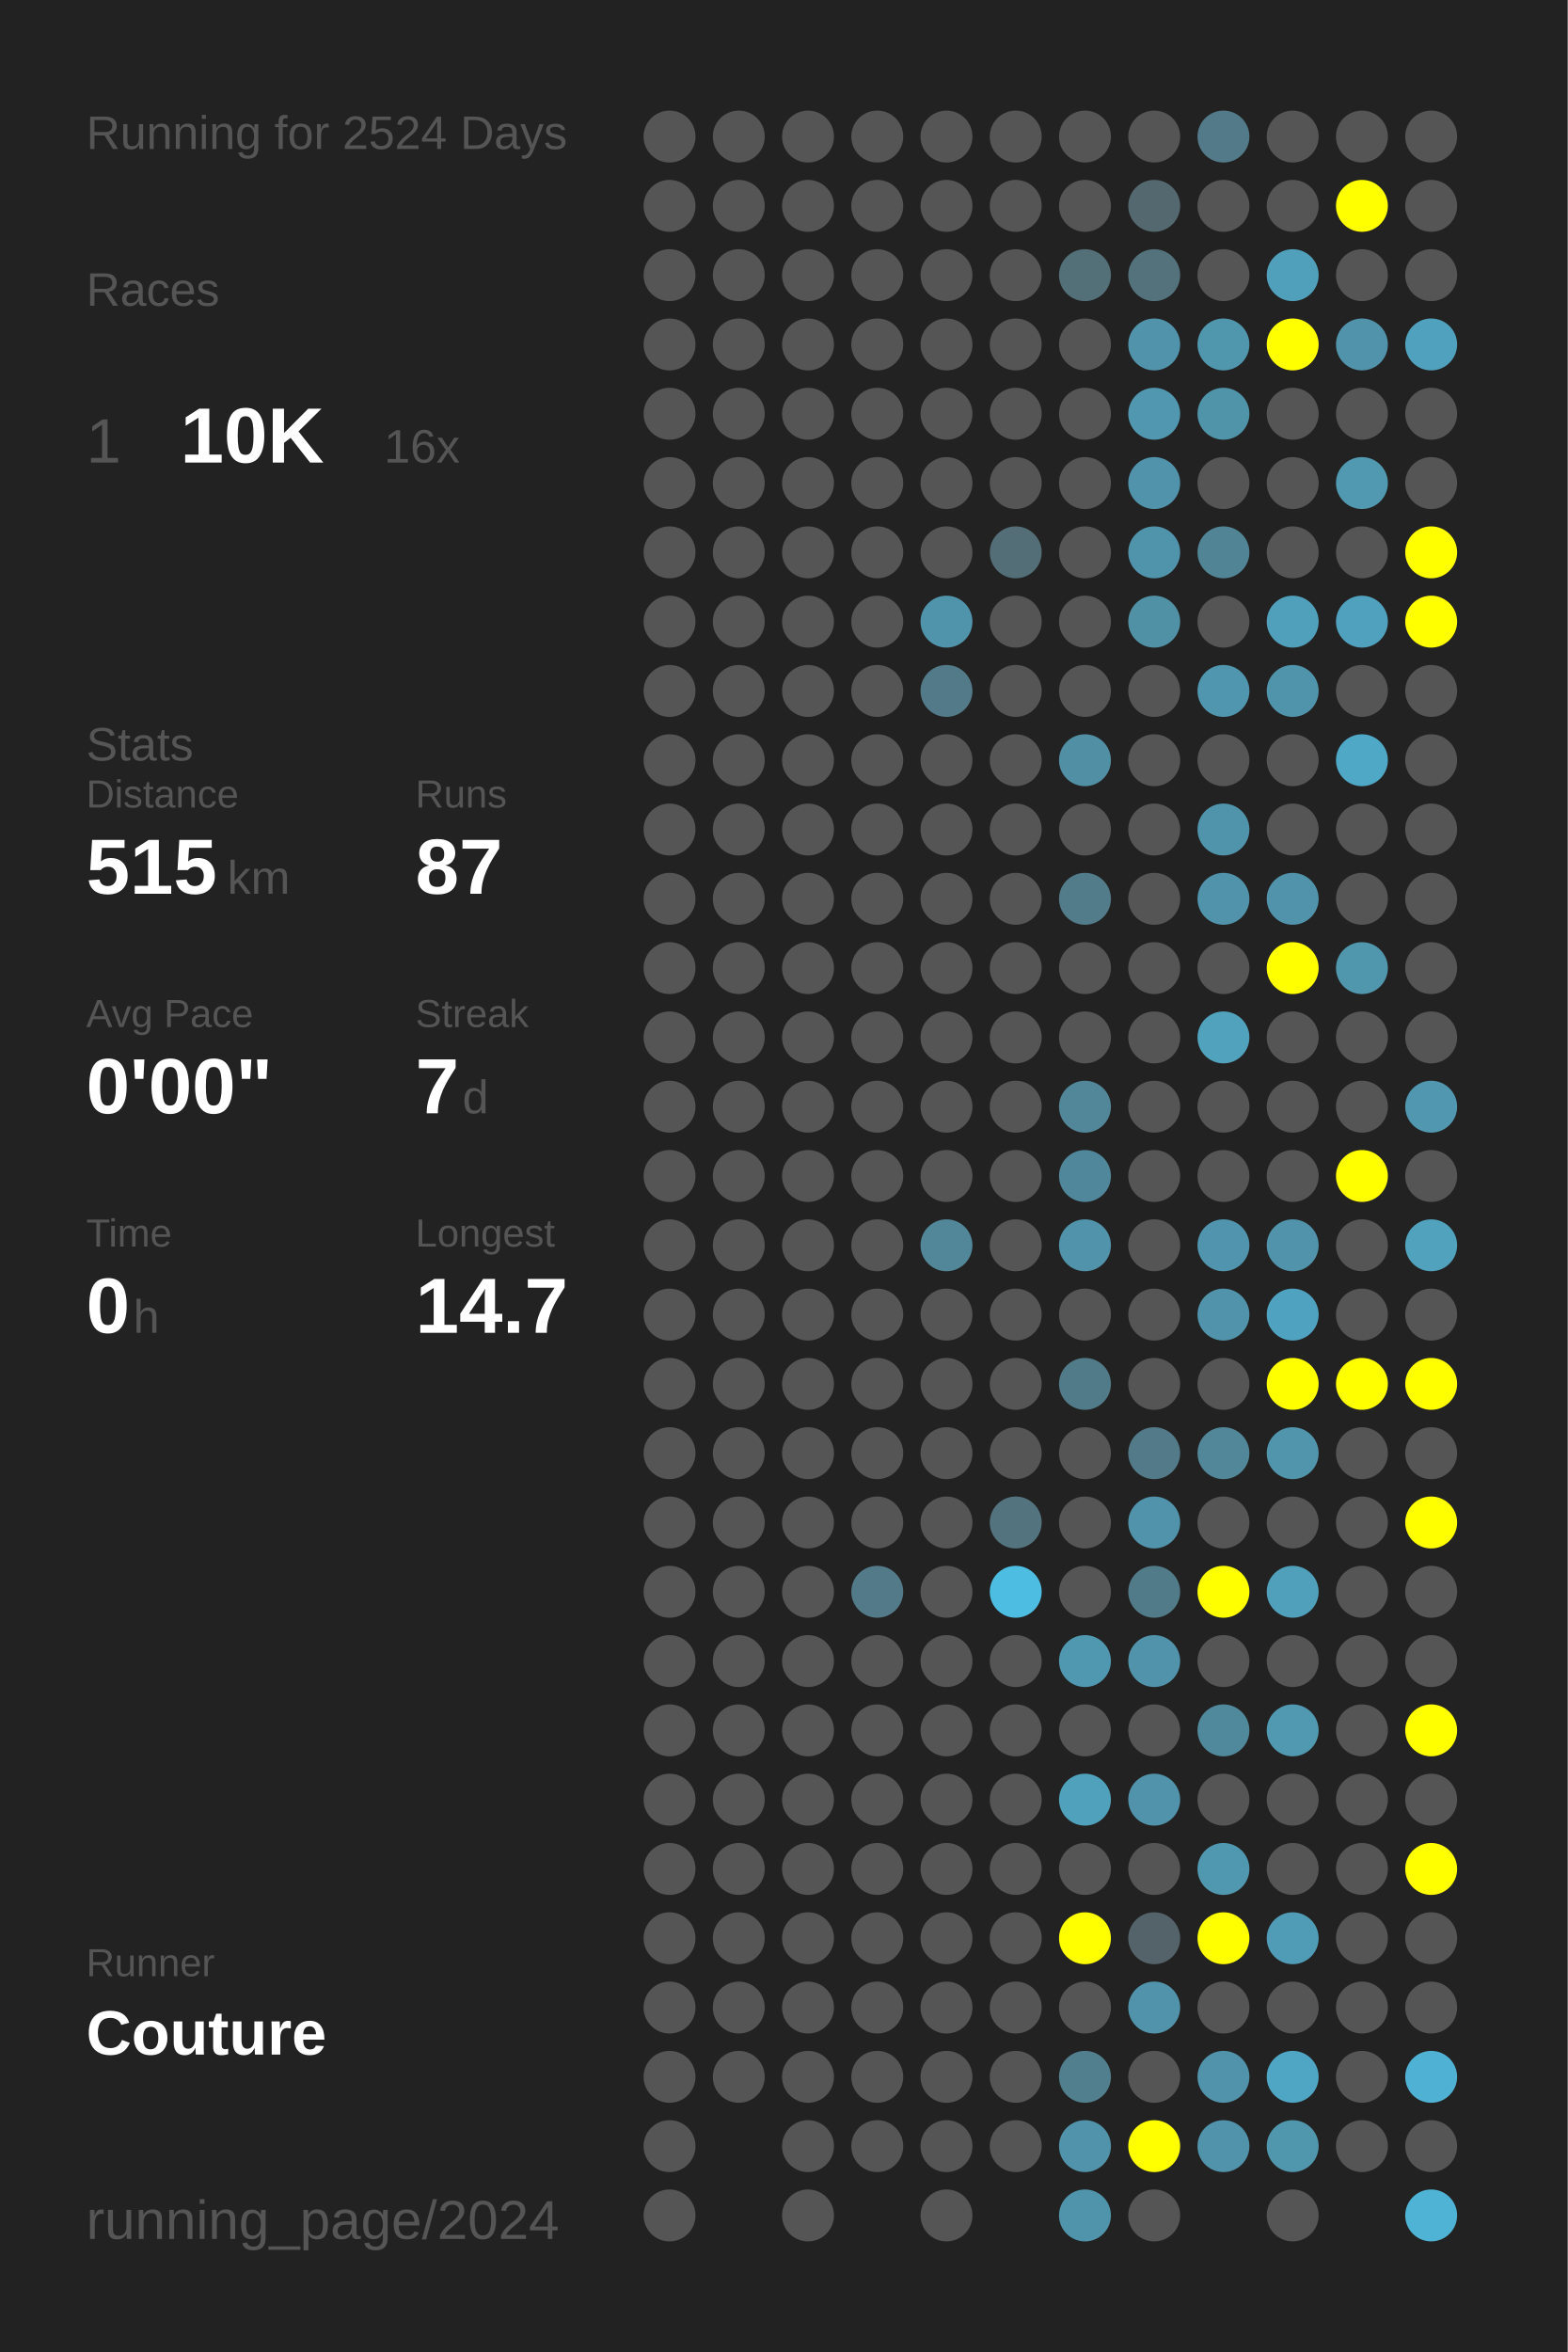
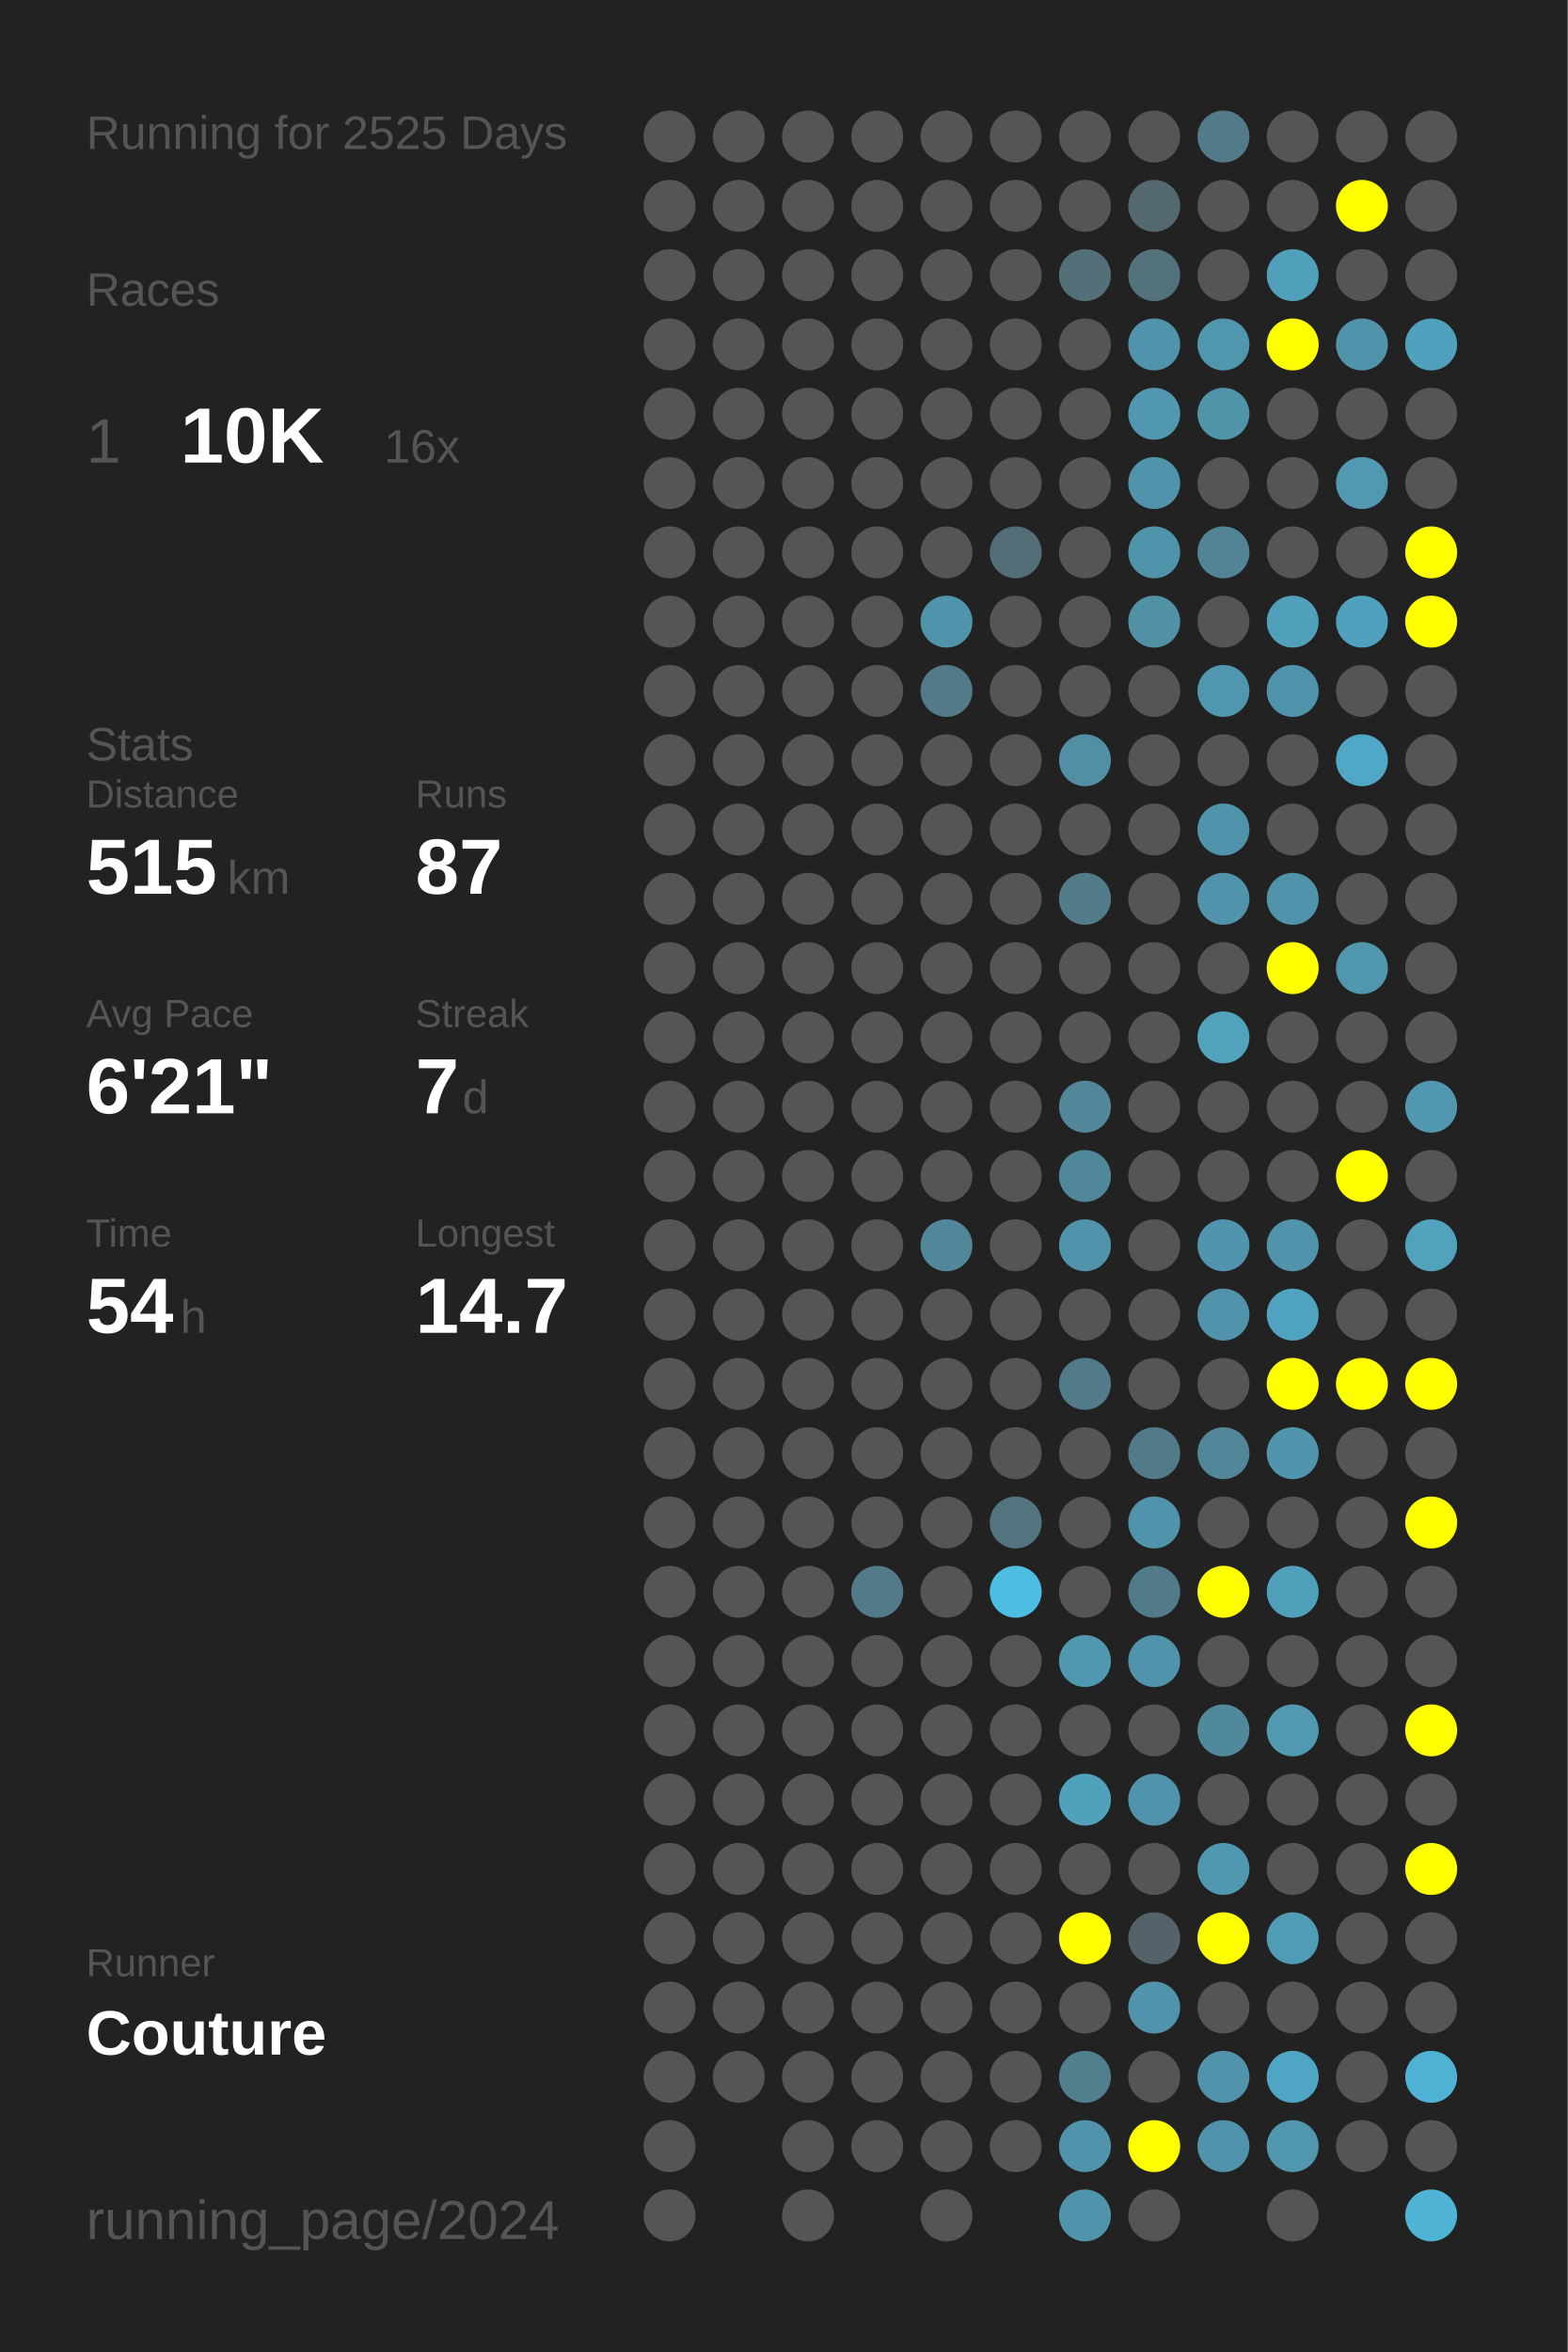
<svg xmlns="http://www.w3.org/2000/svg" baseProfile="full" height="300mm" version="1.1" viewBox="0,0,200,300" width="200mm">
  <defs />
  <rect fill="#222222" height="300" width="200" x="0" y="0" />
-   <text fill="#555555" style="font-size:6px; font-family:Arial;" x="11" y="19">Running for 2524 Days</text>
+   <text fill="#555555" style="font-size:6px; font-family:Arial;" x="11" y="19">Running for 2525 Days</text>
  <text fill="#555555" style="font-size:6px; font-family:Arial;" x="11" y="39">Races</text>
  <text fill="#555555" style="font-size:8px; font-family:Arial;" x="11" y="59">1</text>
  <text fill="#FFFFFF" style="font-size:10px; font-family:Arial; font-weight:bold;" x="23" y="59">10K</text>
  <text fill="#555555" style="font-size:6px; font-family:Arial;" x="49" y="59">16x</text>
  <text fill="#555555" style="font-size:6px; font-family:Arial;" x="11" y="97">Stats</text>
  <text fill="#555555" style="font-size:5px; font-family:Arial;" x="11" y="103">Distance</text>
  <text fill="#FFFFFF" style="font-size:10px; font-family:Arial; font-weight:bold;" x="11" y="114">515</text>
  <text fill="#555555" style="font-size:6px; font-family:Arial;" x="29" y="114">km</text>
  <text fill="#555555" style="font-size:5px; font-family:Arial;" x="53" y="103">Runs</text>
  <text fill="#FFFFFF" style="font-size:10px; font-family:Arial; font-weight:bold;" x="53" y="114">87</text>
  <text fill="#555555" style="font-size:5px; font-family:Arial;" x="11" y="131">Avg Pace</text>
-   <text fill="#FFFFFF" style="font-size:10px; font-family:Arial; font-weight:bold;" x="11" y="142">0'00"</text>
+   <text fill="#FFFFFF" style="font-size:10px; font-family:Arial; font-weight:bold;" x="11" y="142">6'21"</text>
  <text fill="#555555" style="font-size:5px; font-family:Arial;" x="53" y="131">Streak</text>
  <text fill="#FFFFFF" style="font-size:10px; font-family:Arial; font-weight:bold;" x="53" y="142">7</text>
  <text fill="#555555" style="font-size:6px; font-family:Arial;" x="59" y="142">d</text>
  <text fill="#555555" style="font-size:5px; font-family:Arial;" x="11" y="159">Time</text>
-   <text fill="#FFFFFF" style="font-size:10px; font-family:Arial; font-weight:bold;" x="11" y="170">0</text>
-   <text fill="#555555" style="font-size:6px; font-family:Arial;" x="17" y="170">h</text>
+   <text fill="#FFFFFF" style="font-size:10px; font-family:Arial; font-weight:bold;" x="11" y="170">54</text>
+   <text fill="#555555" style="font-size:6px; font-family:Arial;" x="23" y="170">h</text>
  <text fill="#555555" style="font-size:5px; font-family:Arial;" x="53" y="159">Longest</text>
  <text fill="#FFFFFF" style="font-size:10px; font-family:Arial; font-weight:bold;" x="53" y="170">14.7</text>
  <text fill="#555555" style="font-size:5px; font-family:Arial;" x="11" y="252.065">Runner</text>
  <text fill="#FFFFFF" style="font-size:8px; font-family:Arial; font-weight:bold;" x="11" y="262.065">Couture</text>
  <text fill="#555555" style="font-size:7px; font-family:Arial;" x="11" y="285.581">running_page/2024</text>
  <circle cx="85.417" cy="17.419" fill="#555555" r="3.312" />
  <circle cx="85.417" cy="26.258" fill="#555555" r="3.312" />
  <circle cx="85.417" cy="35.097" fill="#555555" r="3.312" />
  <circle cx="85.417" cy="43.935" fill="#555555" r="3.312" />
  <circle cx="85.417" cy="52.774" fill="#555555" r="3.312" />
  <circle cx="85.417" cy="61.613" fill="#555555" r="3.312" />
  <circle cx="85.417" cy="70.452" fill="#555555" r="3.312" />
  <circle cx="85.417" cy="79.29" fill="#555555" r="3.312" />
  <circle cx="85.417" cy="88.129" fill="#555555" r="3.312" />
  <circle cx="85.417" cy="96.968" fill="#555555" r="3.312" />
  <circle cx="85.417" cy="105.806" fill="#555555" r="3.312" />
  <circle cx="85.417" cy="114.645" fill="#555555" r="3.312" />
  <circle cx="85.417" cy="123.484" fill="#555555" r="3.312" />
  <circle cx="85.417" cy="132.323" fill="#555555" r="3.312" />
  <circle cx="85.417" cy="141.161" fill="#555555" r="3.312" />
  <circle cx="85.417" cy="150" fill="#555555" r="3.312" />
  <circle cx="85.417" cy="158.839" fill="#555555" r="3.312" />
  <circle cx="85.417" cy="167.677" fill="#555555" r="3.312" />
  <circle cx="85.417" cy="176.516" fill="#555555" r="3.312" />
  <circle cx="85.417" cy="185.355" fill="#555555" r="3.312" />
  <circle cx="85.417" cy="194.194" fill="#555555" r="3.312" />
  <circle cx="85.417" cy="203.032" fill="#555555" r="3.312" />
  <circle cx="85.417" cy="211.871" fill="#555555" r="3.312" />
  <circle cx="85.417" cy="220.71" fill="#555555" r="3.312" />
  <circle cx="85.417" cy="229.548" fill="#555555" r="3.312" />
  <circle cx="85.417" cy="238.387" fill="#555555" r="3.312" />
  <circle cx="85.417" cy="247.226" fill="#555555" r="3.312" />
  <circle cx="85.417" cy="256.065" fill="#555555" r="3.312" />
  <circle cx="85.417" cy="264.903" fill="#555555" r="3.312" />
  <circle cx="85.417" cy="273.742" fill="#555555" r="3.312" />
  <circle cx="85.417" cy="282.581" fill="#555555" r="3.312" />
  <circle cx="94.25" cy="17.419" fill="#555555" r="3.312" />
  <circle cx="94.25" cy="26.258" fill="#555555" r="3.312" />
  <circle cx="94.25" cy="35.097" fill="#555555" r="3.312" />
  <circle cx="94.25" cy="43.935" fill="#555555" r="3.312" />
  <circle cx="94.25" cy="52.774" fill="#555555" r="3.312" />
  <circle cx="94.25" cy="61.613" fill="#555555" r="3.312" />
  <circle cx="94.25" cy="70.452" fill="#555555" r="3.312" />
  <circle cx="94.25" cy="79.29" fill="#555555" r="3.312" />
  <circle cx="94.25" cy="88.129" fill="#555555" r="3.312" />
  <circle cx="94.25" cy="96.968" fill="#555555" r="3.312" />
  <circle cx="94.25" cy="105.806" fill="#555555" r="3.312" />
  <circle cx="94.25" cy="114.645" fill="#555555" r="3.312" />
  <circle cx="94.25" cy="123.484" fill="#555555" r="3.312" />
  <circle cx="94.25" cy="132.323" fill="#555555" r="3.312" />
  <circle cx="94.25" cy="141.161" fill="#555555" r="3.312" />
  <circle cx="94.25" cy="150" fill="#555555" r="3.312" />
  <circle cx="94.25" cy="158.839" fill="#555555" r="3.312" />
  <circle cx="94.25" cy="167.677" fill="#555555" r="3.312" />
  <circle cx="94.25" cy="176.516" fill="#555555" r="3.312" />
  <circle cx="94.25" cy="185.355" fill="#555555" r="3.312" />
  <circle cx="94.25" cy="194.194" fill="#555555" r="3.312" />
  <circle cx="94.25" cy="203.032" fill="#555555" r="3.312" />
  <circle cx="94.25" cy="211.871" fill="#555555" r="3.312" />
  <circle cx="94.25" cy="220.71" fill="#555555" r="3.312" />
  <circle cx="94.25" cy="229.548" fill="#555555" r="3.312" />
  <circle cx="94.25" cy="238.387" fill="#555555" r="3.312" />
  <circle cx="94.25" cy="247.226" fill="#555555" r="3.312" />
  <circle cx="94.25" cy="256.065" fill="#555555" r="3.312" />
  <circle cx="94.25" cy="264.903" fill="#555555" r="3.312" />
  <circle cx="103.083" cy="17.419" fill="#555555" r="3.312" />
  <circle cx="103.083" cy="26.258" fill="#555555" r="3.312" />
  <circle cx="103.083" cy="35.097" fill="#555555" r="3.312" />
  <circle cx="103.083" cy="43.935" fill="#555555" r="3.312" />
  <circle cx="103.083" cy="52.774" fill="#555555" r="3.312" />
  <circle cx="103.083" cy="61.613" fill="#555555" r="3.312" />
  <circle cx="103.083" cy="70.452" fill="#555555" r="3.312" />
  <circle cx="103.083" cy="79.29" fill="#555555" r="3.312" />
  <circle cx="103.083" cy="88.129" fill="#555555" r="3.312" />
  <circle cx="103.083" cy="96.968" fill="#555555" r="3.312" />
  <circle cx="103.083" cy="105.806" fill="#555555" r="3.312" />
  <circle cx="103.083" cy="114.645" fill="#555555" r="3.312" />
  <circle cx="103.083" cy="123.484" fill="#555555" r="3.312" />
  <circle cx="103.083" cy="132.323" fill="#555555" r="3.312" />
  <circle cx="103.083" cy="141.161" fill="#555555" r="3.312" />
  <circle cx="103.083" cy="150" fill="#555555" r="3.312" />
  <circle cx="103.083" cy="158.839" fill="#555555" r="3.312" />
  <circle cx="103.083" cy="167.677" fill="#555555" r="3.312" />
  <circle cx="103.083" cy="176.516" fill="#555555" r="3.312" />
  <circle cx="103.083" cy="185.355" fill="#555555" r="3.312" />
  <circle cx="103.083" cy="194.194" fill="#555555" r="3.312" />
  <circle cx="103.083" cy="203.032" fill="#555555" r="3.312" />
  <circle cx="103.083" cy="211.871" fill="#555555" r="3.312" />
  <circle cx="103.083" cy="220.71" fill="#555555" r="3.312" />
  <circle cx="103.083" cy="229.548" fill="#555555" r="3.312" />
  <circle cx="103.083" cy="238.387" fill="#555555" r="3.312" />
  <circle cx="103.083" cy="247.226" fill="#555555" r="3.312" />
  <circle cx="103.083" cy="256.065" fill="#555555" r="3.312" />
  <circle cx="103.083" cy="264.903" fill="#555555" r="3.312" />
  <circle cx="103.083" cy="273.742" fill="#555555" r="3.312" />
  <circle cx="103.083" cy="282.581" fill="#555555" r="3.312" />
  <circle cx="111.917" cy="17.419" fill="#555555" r="3.312" />
  <circle cx="111.917" cy="26.258" fill="#555555" r="3.312" />
  <circle cx="111.917" cy="35.097" fill="#555555" r="3.312" />
  <circle cx="111.917" cy="43.935" fill="#555555" r="3.312" />
  <circle cx="111.917" cy="52.774" fill="#555555" r="3.312" />
  <circle cx="111.917" cy="61.613" fill="#555555" r="3.312" />
  <circle cx="111.917" cy="70.452" fill="#555555" r="3.312" />
  <circle cx="111.917" cy="79.29" fill="#555555" r="3.312" />
  <circle cx="111.917" cy="88.129" fill="#555555" r="3.312" />
  <circle cx="111.917" cy="96.968" fill="#555555" r="3.312" />
  <circle cx="111.917" cy="105.806" fill="#555555" r="3.312" />
  <circle cx="111.917" cy="114.645" fill="#555555" r="3.312" />
  <circle cx="111.917" cy="123.484" fill="#555555" r="3.312" />
  <circle cx="111.917" cy="132.323" fill="#555555" r="3.312" />
  <circle cx="111.917" cy="141.161" fill="#555555" r="3.312" />
  <circle cx="111.917" cy="150" fill="#555555" r="3.312" />
  <circle cx="111.917" cy="158.839" fill="#555555" r="3.312" />
  <circle cx="111.917" cy="167.677" fill="#555555" r="3.312" />
  <circle cx="111.917" cy="176.516" fill="#555555" r="3.312" />
  <circle cx="111.917" cy="185.355" fill="#555555" r="3.312" />
  <circle cx="111.917" cy="194.194" fill="#555555" r="3.312" />
  <circle cx="111.917" cy="203.032" fill="#527a88" r="3.312" />
  <circle cx="111.917" cy="211.871" fill="#555555" r="3.312" />
  <circle cx="111.917" cy="220.71" fill="#555555" r="3.312" />
  <circle cx="111.917" cy="229.548" fill="#555555" r="3.312" />
  <circle cx="111.917" cy="238.387" fill="#555555" r="3.312" />
  <circle cx="111.917" cy="247.226" fill="#555555" r="3.312" />
  <circle cx="111.917" cy="256.065" fill="#555555" r="3.312" />
  <circle cx="111.917" cy="264.903" fill="#555555" r="3.312" />
  <circle cx="111.917" cy="273.742" fill="#555555" r="3.312" />
  <circle cx="120.75" cy="17.419" fill="#555555" r="3.312" />
  <circle cx="120.75" cy="26.258" fill="#555555" r="3.312" />
  <circle cx="120.75" cy="35.097" fill="#555555" r="3.312" />
  <circle cx="120.75" cy="43.935" fill="#555555" r="3.312" />
  <circle cx="120.75" cy="52.774" fill="#555555" r="3.312" />
  <circle cx="120.75" cy="61.613" fill="#555555" r="3.312" />
  <circle cx="120.75" cy="70.452" fill="#555555" r="3.312" />
  <circle cx="120.75" cy="79.29" fill="#5094ab" r="3.312" />
  <circle cx="120.75" cy="88.129" fill="#527a88" r="3.312" />
  <circle cx="120.75" cy="96.968" fill="#555555" r="3.312" />
  <circle cx="120.75" cy="105.806" fill="#555555" r="3.312" />
  <circle cx="120.75" cy="114.645" fill="#555555" r="3.312" />
  <circle cx="120.75" cy="123.484" fill="#555555" r="3.312" />
  <circle cx="120.75" cy="132.323" fill="#555555" r="3.312" />
  <circle cx="120.75" cy="141.161" fill="#555555" r="3.312" />
  <circle cx="120.75" cy="150" fill="#555555" r="3.312" />
  <circle cx="120.75" cy="158.839" fill="#518799" r="3.312" />
  <circle cx="120.75" cy="167.677" fill="#555555" r="3.312" />
  <circle cx="120.75" cy="176.516" fill="#555555" r="3.312" />
  <circle cx="120.75" cy="185.355" fill="#555555" r="3.312" />
  <circle cx="120.75" cy="194.194" fill="#555555" r="3.312" />
  <circle cx="120.75" cy="203.032" fill="#555555" r="3.312" />
  <circle cx="120.75" cy="211.871" fill="#555555" r="3.312" />
  <circle cx="120.75" cy="220.71" fill="#555555" r="3.312" />
  <circle cx="120.75" cy="229.548" fill="#555555" r="3.312" />
  <circle cx="120.75" cy="238.387" fill="#555555" r="3.312" />
  <circle cx="120.75" cy="247.226" fill="#555555" r="3.312" />
  <circle cx="120.75" cy="256.065" fill="#555555" r="3.312" />
  <circle cx="120.75" cy="264.903" fill="#555555" r="3.312" />
  <circle cx="120.75" cy="273.742" fill="#555555" r="3.312" />
  <circle cx="120.75" cy="282.581" fill="#555555" r="3.312" />
  <circle cx="129.583" cy="17.419" fill="#555555" r="3.312" />
  <circle cx="129.583" cy="26.258" fill="#555555" r="3.312" />
  <circle cx="129.583" cy="35.097" fill="#555555" r="3.312" />
  <circle cx="129.583" cy="43.935" fill="#555555" r="3.312" />
  <circle cx="129.583" cy="52.774" fill="#555555" r="3.312" />
  <circle cx="129.583" cy="61.613" fill="#555555" r="3.312" />
  <circle cx="129.583" cy="70.452" fill="#536e77" r="3.312" />
  <circle cx="129.583" cy="79.29" fill="#555555" r="3.312" />
  <circle cx="129.583" cy="88.129" fill="#555555" r="3.312" />
  <circle cx="129.583" cy="96.968" fill="#555555" r="3.312" />
  <circle cx="129.583" cy="105.806" fill="#555555" r="3.312" />
  <circle cx="129.583" cy="114.645" fill="#555555" r="3.312" />
  <circle cx="129.583" cy="123.484" fill="#555555" r="3.312" />
  <circle cx="129.583" cy="132.323" fill="#555555" r="3.312" />
  <circle cx="129.583" cy="141.161" fill="#555555" r="3.312" />
  <circle cx="129.583" cy="150" fill="#555555" r="3.312" />
  <circle cx="129.583" cy="158.839" fill="#555555" r="3.312" />
  <circle cx="129.583" cy="167.677" fill="#555555" r="3.312" />
  <circle cx="129.583" cy="176.516" fill="#555555" r="3.312" />
  <circle cx="129.583" cy="185.355" fill="#555555" r="3.312" />
  <circle cx="129.583" cy="194.194" fill="#53747f" r="3.312" />
  <circle cx="129.583" cy="203.032" fill="#4ebde2" r="3.312" />
  <circle cx="129.583" cy="211.871" fill="#555555" r="3.312" />
  <circle cx="129.583" cy="220.71" fill="#555555" r="3.312" />
  <circle cx="129.583" cy="229.548" fill="#555555" r="3.312" />
  <circle cx="129.583" cy="238.387" fill="#555555" r="3.312" />
  <circle cx="129.583" cy="247.226" fill="#555555" r="3.312" />
  <circle cx="129.583" cy="256.065" fill="#555555" r="3.312" />
  <circle cx="129.583" cy="264.903" fill="#555555" r="3.312" />
  <circle cx="129.583" cy="273.742" fill="#555555" r="3.312" />
  <circle cx="138.417" cy="17.419" fill="#555555" r="3.312" />
  <circle cx="138.417" cy="26.258" fill="#555555" r="3.312" />
  <circle cx="138.417" cy="35.097" fill="#536f78" r="3.312" />
  <circle cx="138.417" cy="43.935" fill="#555555" r="3.312" />
  <circle cx="138.417" cy="52.774" fill="#555555" r="3.312" />
  <circle cx="138.417" cy="61.613" fill="#555555" r="3.312" />
  <circle cx="138.417" cy="70.452" fill="#555555" r="3.312" />
  <circle cx="138.417" cy="79.29" fill="#555555" r="3.312" />
  <circle cx="138.417" cy="88.129" fill="#555555" r="3.312" />
  <circle cx="138.417" cy="96.968" fill="#518fa4" r="3.312" />
  <circle cx="138.417" cy="105.806" fill="#555555" r="3.312" />
  <circle cx="138.417" cy="114.645" fill="#527c8a" r="3.312" />
  <circle cx="138.417" cy="123.484" fill="#555555" r="3.312" />
  <circle cx="138.417" cy="132.323" fill="#555555" r="3.312" />
  <circle cx="138.417" cy="141.161" fill="#518799" r="3.312" />
  <circle cx="138.417" cy="150" fill="#51879a" r="3.312" />
  <circle cx="138.417" cy="158.839" fill="#5093aa" r="3.312" />
  <circle cx="138.417" cy="167.677" fill="#555555" r="3.312" />
  <circle cx="138.417" cy="176.516" fill="#527b89" r="3.312" />
  <circle cx="138.417" cy="185.355" fill="#555555" r="3.312" />
  <circle cx="138.417" cy="194.194" fill="#555555" r="3.312" />
  <circle cx="138.417" cy="203.032" fill="#555555" r="3.312" />
  <circle cx="138.417" cy="211.871" fill="#5098b0" r="3.312" />
  <circle cx="138.417" cy="220.71" fill="#555555" r="3.312" />
  <circle cx="138.417" cy="229.548" fill="#50a1bc" r="3.312" />
  <circle cx="138.417" cy="238.387" fill="#555555" r="3.312" />
  <circle cx="138.417" cy="247.226" fill="#FFFF00" r="3.312" />
  <circle cx="138.417" cy="256.065" fill="#555555" r="3.312" />
  <circle cx="138.417" cy="264.903" fill="#527f8e" r="3.312" />
  <circle cx="138.417" cy="273.742" fill="#5093aa" r="3.312" />
  <circle cx="138.417" cy="282.581" fill="#5094ab" r="3.312" />
  <circle cx="147.25" cy="17.419" fill="#555555" r="3.312" />
  <circle cx="147.25" cy="26.258" fill="#53686f" r="3.312" />
  <circle cx="147.25" cy="35.097" fill="#53727c" r="3.312" />
  <circle cx="147.25" cy="43.935" fill="#5093aa" r="3.312" />
  <circle cx="147.25" cy="52.774" fill="#5097af" r="3.312" />
  <circle cx="147.25" cy="61.613" fill="#5093aa" r="3.312" />
  <circle cx="147.25" cy="70.452" fill="#5094ab" r="3.312" />
  <circle cx="147.25" cy="79.29" fill="#5191a6" r="3.312" />
  <circle cx="147.25" cy="88.129" fill="#555555" r="3.312" />
  <circle cx="147.25" cy="96.968" fill="#555555" r="3.312" />
  <circle cx="147.25" cy="105.806" fill="#555555" r="3.312" />
  <circle cx="147.25" cy="114.645" fill="#555555" r="3.312" />
  <circle cx="147.25" cy="123.484" fill="#555555" r="3.312" />
  <circle cx="147.25" cy="132.323" fill="#555555" r="3.312" />
  <circle cx="147.25" cy="141.161" fill="#555555" r="3.312" />
  <circle cx="147.25" cy="150" fill="#555555" r="3.312" />
  <circle cx="147.25" cy="158.839" fill="#555555" r="3.312" />
  <circle cx="147.25" cy="167.677" fill="#555555" r="3.312" />
  <circle cx="147.25" cy="176.516" fill="#555555" r="3.312" />
  <circle cx="147.25" cy="185.355" fill="#527a88" r="3.312" />
  <circle cx="147.25" cy="194.194" fill="#5093aa" r="3.312" />
  <circle cx="147.25" cy="203.032" fill="#527b89" r="3.312" />
  <circle cx="147.25" cy="211.871" fill="#5093aa" r="3.312" />
  <circle cx="147.25" cy="220.71" fill="#555555" r="3.312" />
  <circle cx="147.25" cy="229.548" fill="#5093aa" r="3.312" />
  <circle cx="147.25" cy="238.387" fill="#555555" r="3.312" />
  <circle cx="147.25" cy="247.226" fill="#546369" r="3.312" />
  <circle cx="147.25" cy="256.065" fill="#5093aa" r="3.312" />
  <circle cx="147.25" cy="264.903" fill="#555555" r="3.312" />
  <circle cx="147.25" cy="273.742" fill="#FFFF00" r="3.312" />
  <circle cx="147.25" cy="282.581" fill="#555555" r="3.312" />
  <circle cx="156.083" cy="17.419" fill="#527a88" r="3.312" />
  <circle cx="156.083" cy="26.258" fill="#555555" r="3.312" />
  <circle cx="156.083" cy="35.097" fill="#555555" r="3.312" />
  <circle cx="156.083" cy="43.935" fill="#5096ad" r="3.312" />
  <circle cx="156.083" cy="52.774" fill="#5094aa" r="3.312" />
  <circle cx="156.083" cy="61.613" fill="#555555" r="3.312" />
  <circle cx="156.083" cy="70.452" fill="#518596" r="3.312" />
  <circle cx="156.083" cy="79.29" fill="#555555" r="3.312" />
  <circle cx="156.083" cy="88.129" fill="#5096ae" r="3.312" />
  <circle cx="156.083" cy="96.968" fill="#555555" r="3.312" />
  <circle cx="156.083" cy="105.806" fill="#5094ab" r="3.312" />
  <circle cx="156.083" cy="114.645" fill="#5093aa" r="3.312" />
  <circle cx="156.083" cy="123.484" fill="#555555" r="3.312" />
  <circle cx="156.083" cy="132.323" fill="#50a2bd" r="3.312" />
  <circle cx="156.083" cy="141.161" fill="#555555" r="3.312" />
  <circle cx="156.083" cy="150" fill="#555555" r="3.312" />
  <circle cx="156.083" cy="158.839" fill="#5095ad" r="3.312" />
  <circle cx="156.083" cy="167.677" fill="#5093aa" r="3.312" />
  <circle cx="156.083" cy="176.516" fill="#555555" r="3.312" />
  <circle cx="156.083" cy="185.355" fill="#518799" r="3.312" />
  <circle cx="156.083" cy="194.194" fill="#555555" r="3.312" />
  <circle cx="156.083" cy="203.032" fill="#FFFF00" r="3.312" />
  <circle cx="156.083" cy="211.871" fill="#555555" r="3.312" />
  <circle cx="156.083" cy="220.71" fill="#51899c" r="3.312" />
  <circle cx="156.083" cy="229.548" fill="#555555" r="3.312" />
  <circle cx="156.083" cy="238.387" fill="#5098b0" r="3.312" />
  <circle cx="156.083" cy="247.226" fill="#FFFF00" r="3.312" />
  <circle cx="156.083" cy="256.065" fill="#555555" r="3.312" />
  <circle cx="156.083" cy="264.903" fill="#5093aa" r="3.312" />
  <circle cx="156.083" cy="273.742" fill="#5093aa" r="3.312" />
  <circle cx="164.917" cy="17.419" fill="#555555" r="3.312" />
  <circle cx="164.917" cy="26.258" fill="#555555" r="3.312" />
  <circle cx="164.917" cy="35.097" fill="#50a0bb" r="3.312" />
  <circle cx="164.917" cy="43.935" fill="#FFFF00" r="3.312" />
  <circle cx="164.917" cy="52.774" fill="#555555" r="3.312" />
  <circle cx="164.917" cy="61.613" fill="#555555" r="3.312" />
  <circle cx="164.917" cy="70.452" fill="#555555" r="3.312" />
  <circle cx="164.917" cy="79.29" fill="#50a0bb" r="3.312" />
  <circle cx="164.917" cy="88.129" fill="#5094ab" r="3.312" />
  <circle cx="164.917" cy="96.968" fill="#555555" r="3.312" />
  <circle cx="164.917" cy="105.806" fill="#555555" r="3.312" />
  <circle cx="164.917" cy="114.645" fill="#5093aa" r="3.312" />
  <circle cx="164.917" cy="123.484" fill="#FFFF00" r="3.312" />
  <circle cx="164.917" cy="132.323" fill="#555555" r="3.312" />
  <circle cx="164.917" cy="141.161" fill="#555555" r="3.312" />
  <circle cx="164.917" cy="150" fill="#555555" r="3.312" />
  <circle cx="164.917" cy="158.839" fill="#5093aa" r="3.312" />
  <circle cx="164.917" cy="167.677" fill="#4fa3c0" r="3.312" />
  <circle cx="164.917" cy="176.516" fill="#FFFF00" r="3.312" />
  <circle cx="164.917" cy="185.355" fill="#5095ac" r="3.312" />
  <circle cx="164.917" cy="194.194" fill="#555555" r="3.312" />
  <circle cx="164.917" cy="203.032" fill="#50a0bb" r="3.312" />
  <circle cx="164.917" cy="211.871" fill="#555555" r="3.312" />
  <circle cx="164.917" cy="220.71" fill="#5099b1" r="3.312" />
  <circle cx="164.917" cy="229.548" fill="#555555" r="3.312" />
  <circle cx="164.917" cy="238.387" fill="#555555" r="3.312" />
  <circle cx="164.917" cy="247.226" fill="#509cb6" r="3.312" />
  <circle cx="164.917" cy="256.065" fill="#555555" r="3.312" />
  <circle cx="164.917" cy="264.903" fill="#4fa6c4" r="3.312" />
  <circle cx="164.917" cy="273.742" fill="#5096ad" r="3.312" />
  <circle cx="164.917" cy="282.581" fill="#555555" r="3.312" />
  <circle cx="173.75" cy="17.419" fill="#555555" r="3.312" />
  <circle cx="173.75" cy="26.258" fill="#FFFF00" r="3.312" />
  <circle cx="173.75" cy="35.097" fill="#555555" r="3.312" />
  <circle cx="173.75" cy="43.935" fill="#5093aa" r="3.312" />
  <circle cx="173.75" cy="52.774" fill="#555555" r="3.312" />
  <circle cx="173.75" cy="61.613" fill="#5099b1" r="3.312" />
  <circle cx="173.75" cy="70.452" fill="#555555" r="3.312" />
  <circle cx="173.75" cy="79.29" fill="#50a1bd" r="3.312" />
  <circle cx="173.75" cy="88.129" fill="#555555" r="3.312" />
  <circle cx="173.75" cy="96.968" fill="#4fa8c6" r="3.312" />
  <circle cx="173.75" cy="105.806" fill="#555555" r="3.312" />
  <circle cx="173.75" cy="114.645" fill="#555555" r="3.312" />
  <circle cx="173.75" cy="123.484" fill="#5096ad" r="3.312" />
  <circle cx="173.75" cy="132.323" fill="#555555" r="3.312" />
  <circle cx="173.75" cy="141.161" fill="#555555" r="3.312" />
  <circle cx="173.75" cy="150" fill="#FFFF00" r="3.312" />
  <circle cx="173.75" cy="158.839" fill="#555555" r="3.312" />
  <circle cx="173.75" cy="167.677" fill="#555555" r="3.312" />
  <circle cx="173.75" cy="176.516" fill="#FFFF00" r="3.312" />
  <circle cx="173.75" cy="185.355" fill="#555555" r="3.312" />
  <circle cx="173.75" cy="194.194" fill="#555555" r="3.312" />
  <circle cx="173.75" cy="203.032" fill="#555555" r="3.312" />
  <circle cx="173.75" cy="211.871" fill="#555555" r="3.312" />
  <circle cx="173.75" cy="220.71" fill="#555555" r="3.312" />
  <circle cx="173.75" cy="229.548" fill="#555555" r="3.312" />
  <circle cx="173.75" cy="238.387" fill="#555555" r="3.312" />
  <circle cx="173.75" cy="247.226" fill="#555555" r="3.312" />
  <circle cx="173.75" cy="256.065" fill="#555555" r="3.312" />
  <circle cx="173.75" cy="264.903" fill="#555555" r="3.312" />
  <circle cx="173.75" cy="273.742" fill="#555555" r="3.312" />
  <circle cx="182.583" cy="17.419" fill="#555555" r="3.312" />
  <circle cx="182.583" cy="26.258" fill="#555555" r="3.312" />
  <circle cx="182.583" cy="35.097" fill="#555555" r="3.312" />
  <circle cx="182.583" cy="43.935" fill="#50a1bd" r="3.312" />
  <circle cx="182.583" cy="52.774" fill="#555555" r="3.312" />
  <circle cx="182.583" cy="61.613" fill="#555555" r="3.312" />
  <circle cx="182.583" cy="70.452" fill="#FFFF00" r="3.312" />
  <circle cx="182.583" cy="79.29" fill="#FFFF00" r="3.312" />
  <circle cx="182.583" cy="88.129" fill="#555555" r="3.312" />
  <circle cx="182.583" cy="96.968" fill="#555555" r="3.312" />
  <circle cx="182.583" cy="105.806" fill="#555555" r="3.312" />
  <circle cx="182.583" cy="114.645" fill="#555555" r="3.312" />
  <circle cx="182.583" cy="123.484" fill="#555555" r="3.312" />
  <circle cx="182.583" cy="132.323" fill="#555555" r="3.312" />
  <circle cx="182.583" cy="141.161" fill="#5097af" r="3.312" />
  <circle cx="182.583" cy="150" fill="#555555" r="3.312" />
  <circle cx="182.583" cy="158.839" fill="#50a2bd" r="3.312" />
  <circle cx="182.583" cy="167.677" fill="#555555" r="3.312" />
  <circle cx="182.583" cy="176.516" fill="#FFFF00" r="3.312" />
  <circle cx="182.583" cy="185.355" fill="#555555" r="3.312" />
  <circle cx="182.583" cy="194.194" fill="#FFFF00" r="3.312" />
  <circle cx="182.583" cy="203.032" fill="#555555" r="3.312" />
  <circle cx="182.583" cy="211.871" fill="#555555" r="3.312" />
  <circle cx="182.583" cy="220.71" fill="#FFFF00" r="3.312" />
  <circle cx="182.583" cy="229.548" fill="#555555" r="3.312" />
  <circle cx="182.583" cy="238.387" fill="#FFFF00" r="3.312" />
  <circle cx="182.583" cy="247.226" fill="#555555" r="3.312" />
  <circle cx="182.583" cy="256.065" fill="#555555" r="3.312" />
  <circle cx="182.583" cy="264.903" fill="#4fb1d3" r="3.312" />
  <circle cx="182.583" cy="273.742" fill="#555555" r="3.312" />
  <circle cx="182.583" cy="282.581" fill="#4eb3d5" r="3.312" />
</svg>
